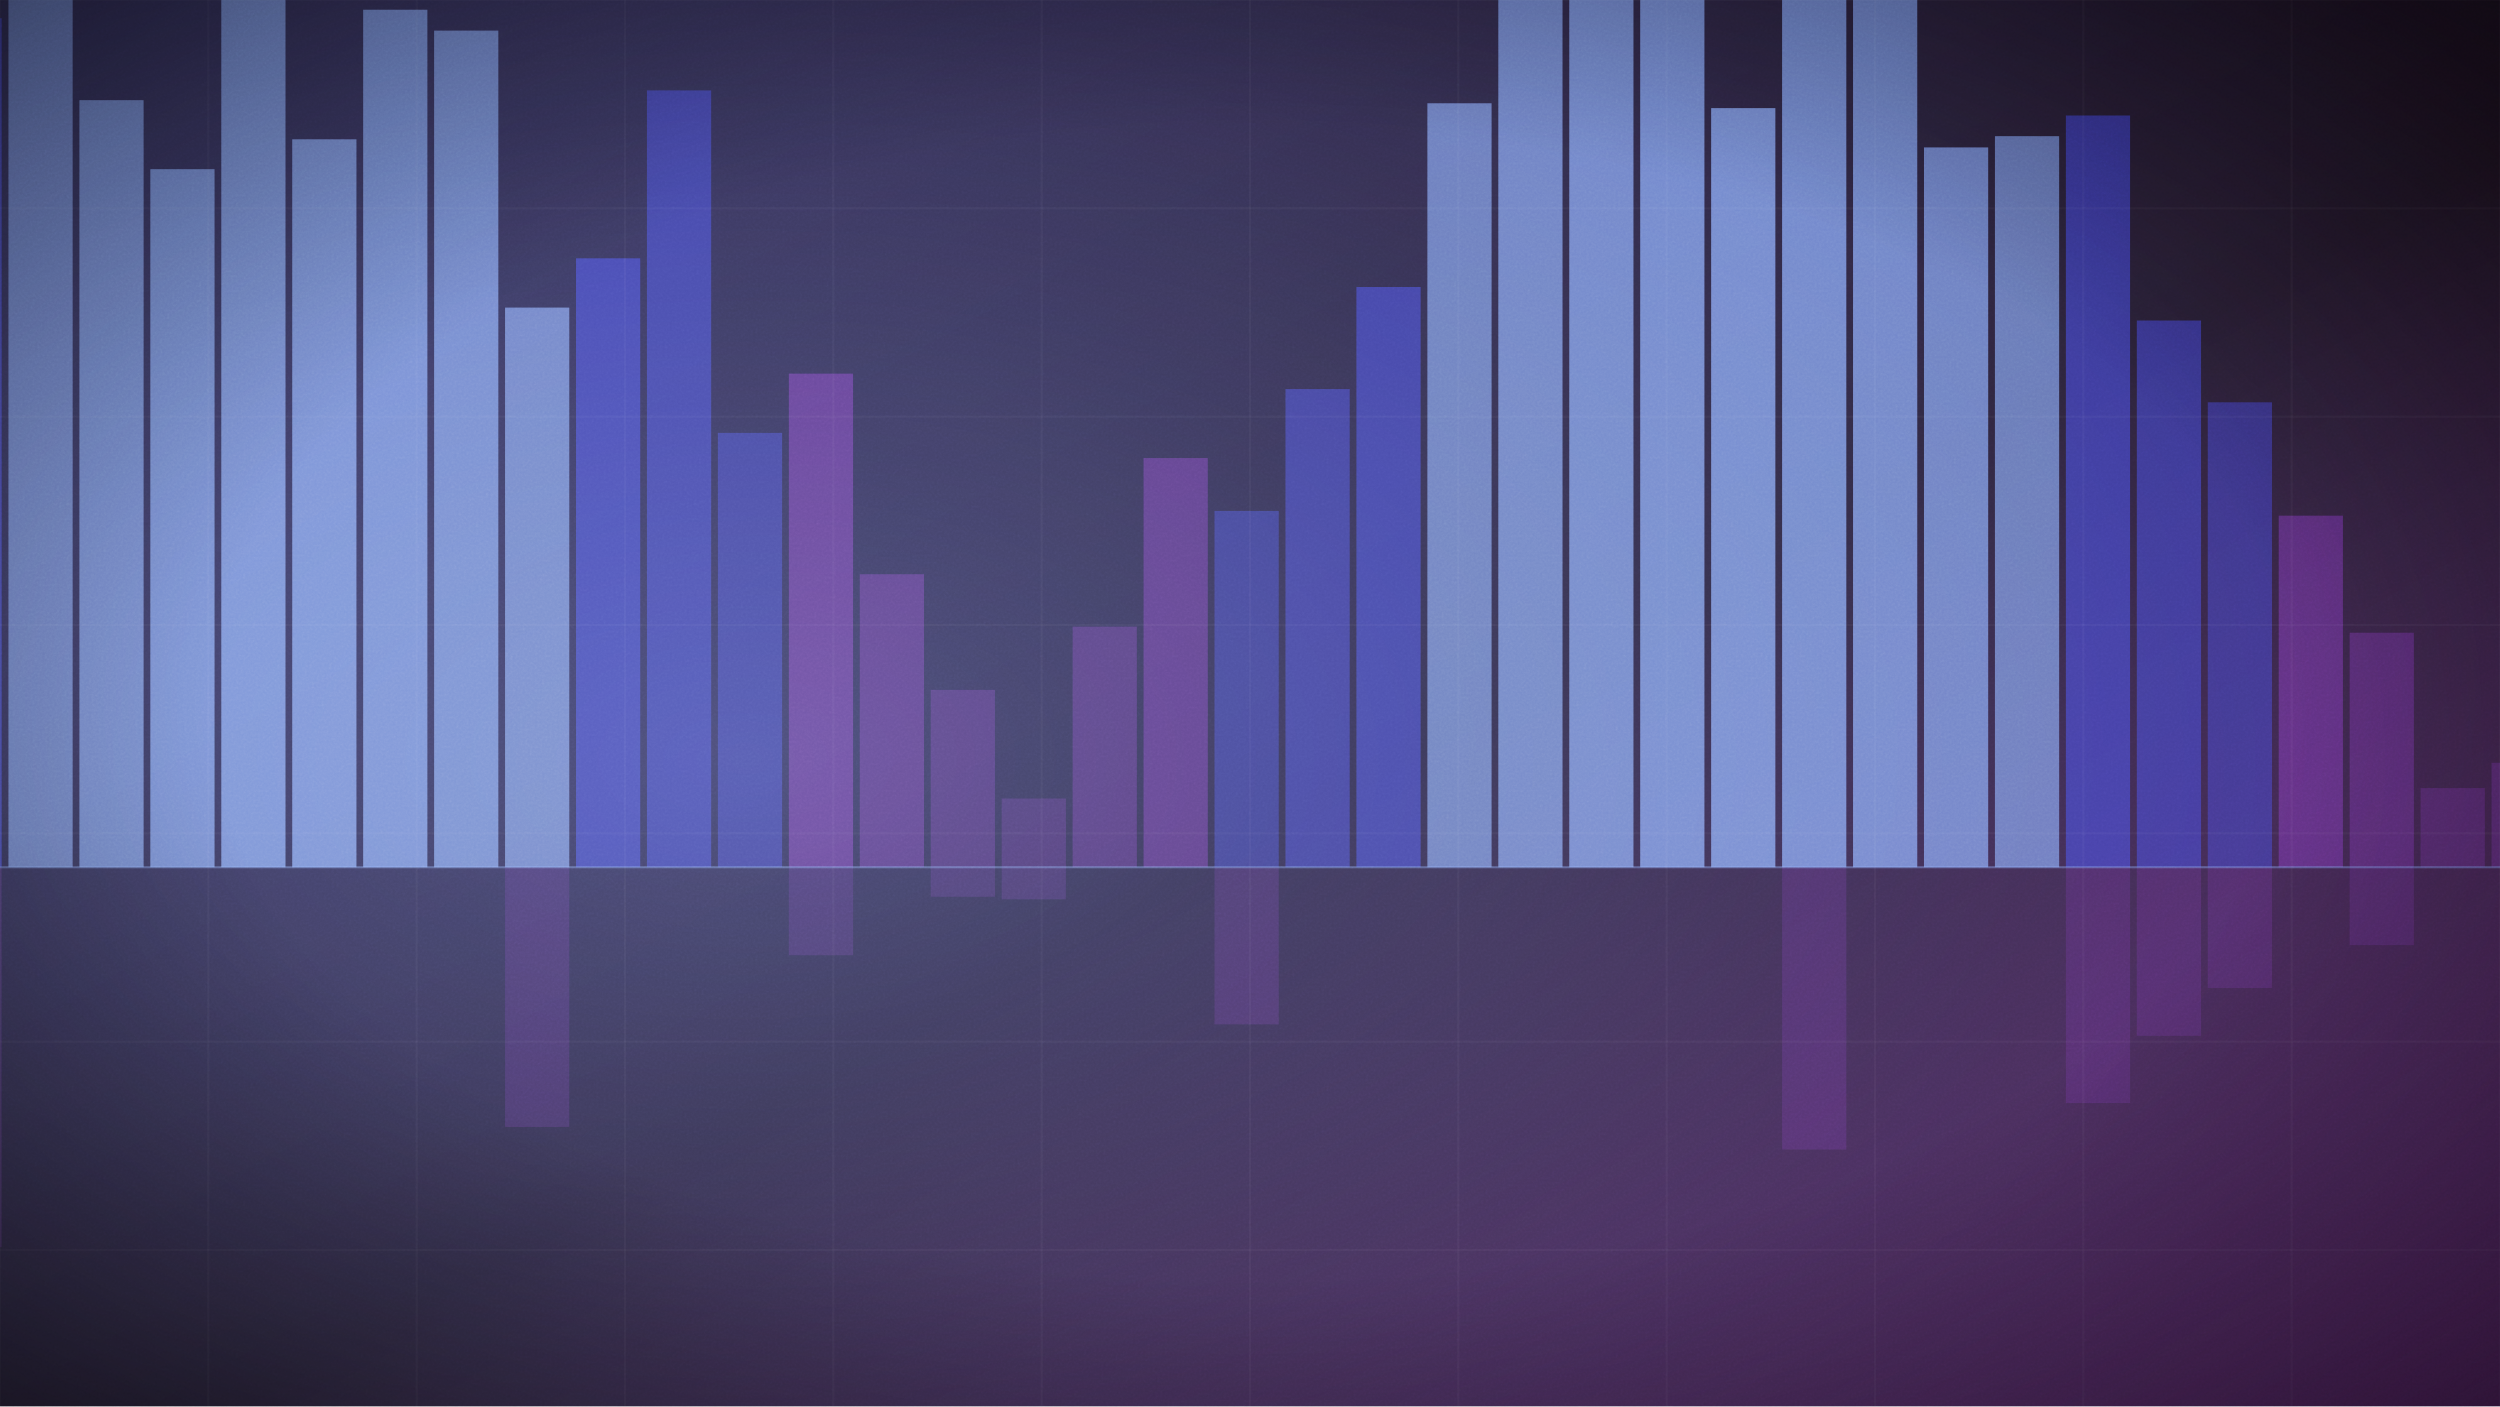
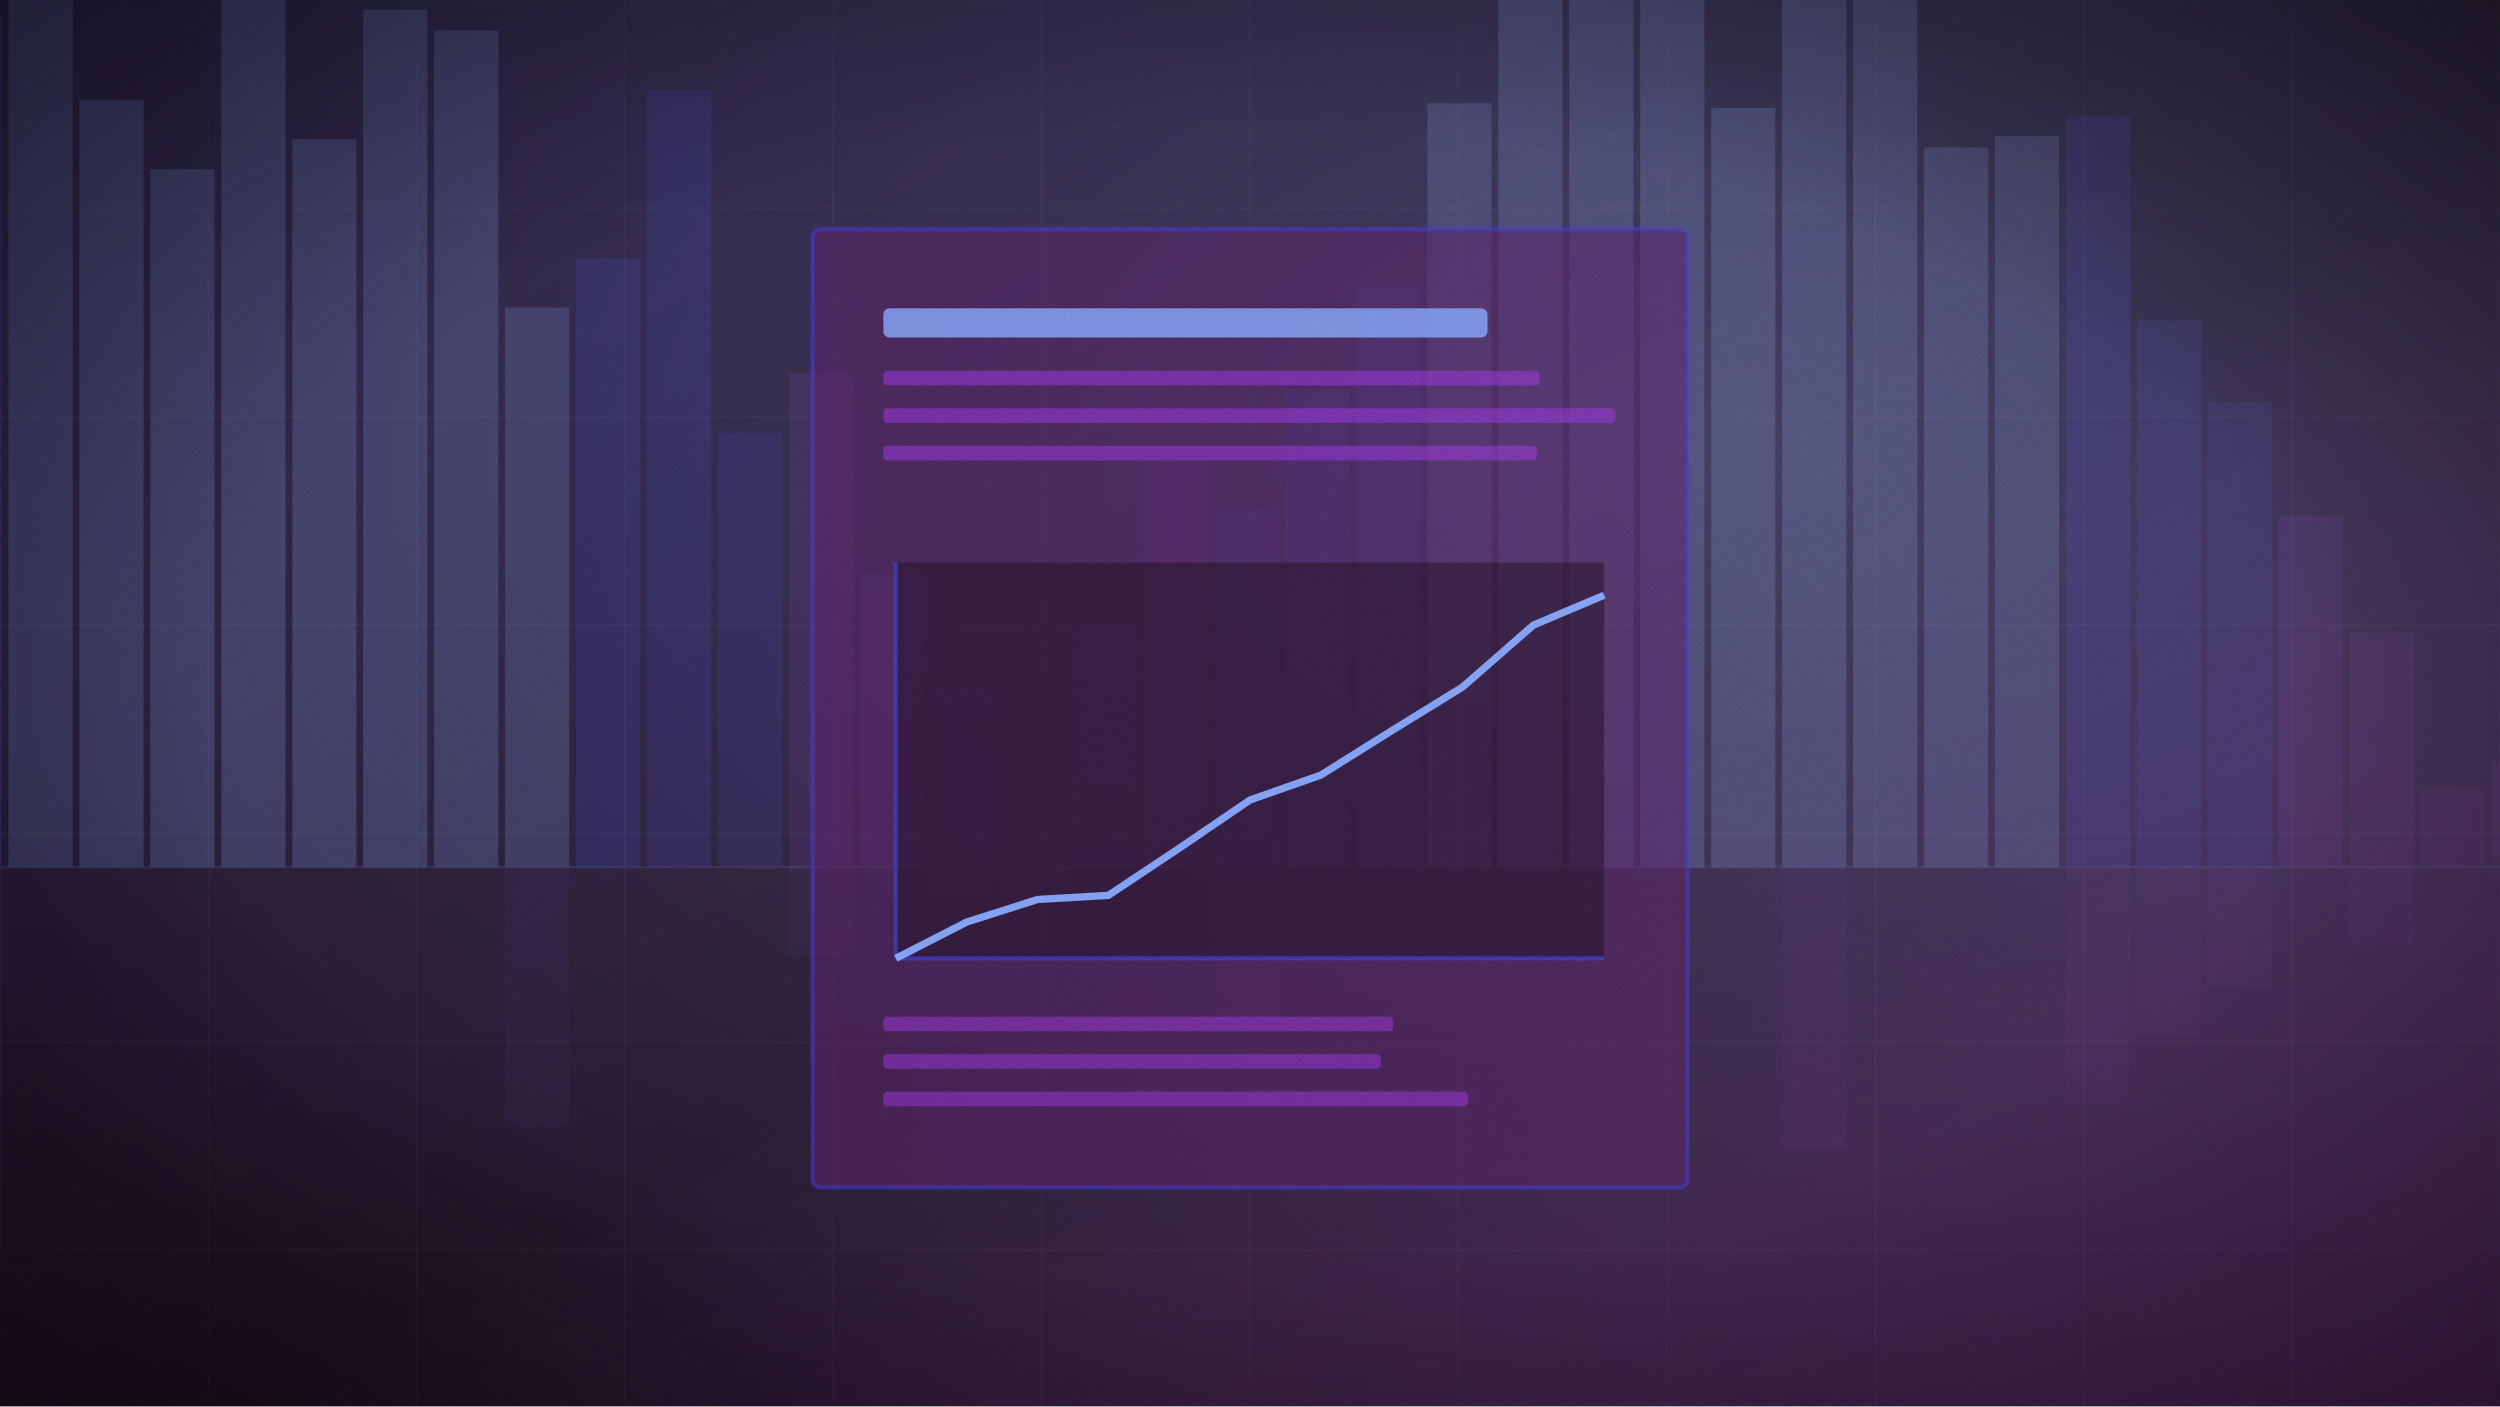
- <svg xmlns="http://www.w3.org/2000/svg" viewBox="0 0 1200 675" width="1200" height="675" role="img" aria-label="Abstract cover illustration">
+ <svg xmlns="http://www.w3.org/2000/svg" viewBox="0 0 1200 675" width="1200" height="675" role="img" aria-label="A research paper with a rising plotted curve — original cover illustration">
  <defs>
    <linearGradient id="bg" x1="0" y1="0" x2="1" y2="1">
      <stop offset="0" stop-color="#2a234d" />
      <stop offset="0.55" stop-color="#201223" />
      <stop offset="1" stop-color="#572466" />
    </linearGradient>
    <radialGradient id="core" cx="0.4" cy="0.35" r="0.75">
      <stop offset="0" stop-color="#85a5fb" stop-opacity="0.95" />
      <stop offset="0.5" stop-color="#4041e0" stop-opacity="0.55" />
      <stop offset="1" stop-color="#9836da" stop-opacity="0" />
    </radialGradient>
-     <radialGradient id="halo" cx="0.3" cy="0.54" r="0.85">
+     <radialGradient id="halo" cx="0.72" cy="0.33" r="0.85">
      <stop offset="0" stop-color="#85a5fb" stop-opacity="0.4" />
      <stop offset="1" stop-color="#85a5fb" stop-opacity="0" />
    </radialGradient>
    <radialGradient id="vig" cx="0.5" cy="0.5" r="0.75">
      <stop offset="0.55" stop-color="#000000" stop-opacity="0" />
      <stop offset="1" stop-color="#000000" stop-opacity="0.55" />
    </radialGradient>
    <filter id="grain" x="0" y="0" width="100%" height="100%">
      <feTurbulence type="fractalNoise" baseFrequency="0.85" numOctaves="3" stitchTiles="stitch" result="t" />
      <feColorMatrix type="saturate" values="0" in="t" result="g" />
    </filter>
    <clipPath id="frame">
      <rect x="0" y="0" width="1200" height="675" />
    </clipPath>
  </defs>
  <rect width="1200" height="675" fill="url(#bg)" />
-   <g clip-path="url(#frame)">
+   <g clip-path="url(#frame)" opacity="0.42">
    <rect x="-30" y="8.75" width="30.82" height="407.53" fill="#4041e0" fill-opacity="0.62" />
    <rect x="-30" y="416.28" width="30.82" height="182.32" fill="#9836da" fill-opacity="0.18" />
    <rect x="4.05" y="-59.32" width="30.82" height="475.6" fill="#85a5fb" fill-opacity="0.67" />
    <rect x="38.11" y="48.08" width="30.82" height="368.2" fill="#85a5fb" fill-opacity="0.71" />
    <rect x="72.16" y="81.21" width="30.82" height="335.07" fill="#85a5fb" fill-opacity="0.74" />
    <rect x="106.22" y="-2.32" width="30.82" height="418.6" fill="#85a5fb" fill-opacity="0.75" />
    <rect x="140.27" y="66.86" width="30.82" height="349.42" fill="#85a5fb" fill-opacity="0.75" />
    <rect x="174.32" y="4.67" width="30.82" height="411.61" fill="#85a5fb" fill-opacity="0.74" />
    <rect x="208.38" y="14.69" width="30.82" height="401.59" fill="#85a5fb" fill-opacity="0.71" />
    <rect x="242.43" y="147.64" width="30.82" height="268.64" fill="#85a5fb" fill-opacity="0.67" />
    <rect x="242.43" y="416.28" width="30.82" height="124.64" fill="#9836da" fill-opacity="0.18" />
    <rect x="276.49" y="123.99" width="30.82" height="292.29" fill="#4041e0" fill-opacity="0.63" />
    <rect x="310.54" y="43.4" width="30.82" height="372.88" fill="#4041e0" fill-opacity="0.57" />
    <rect x="344.59" y="207.79" width="30.82" height="208.49" fill="#4041e0" fill-opacity="0.5" />
    <rect x="378.65" y="179.35" width="30.82" height="236.93" fill="#9836da" fill-opacity="0.43" />
    <rect x="378.65" y="416.28" width="30.82" height="42.24" fill="#9836da" fill-opacity="0.18" />
    <rect x="412.7" y="275.63" width="30.82" height="140.65" fill="#9836da" fill-opacity="0.35" />
    <rect x="446.76" y="331.15" width="30.82" height="85.13" fill="#9836da" fill-opacity="0.27" />
    <rect x="446.76" y="416.28" width="30.82" height="14.16" fill="#9836da" fill-opacity="0.18" />
    <rect x="480.81" y="383.29" width="30.82" height="32.99" fill="#9836da" fill-opacity="0.22" />
    <rect x="480.81" y="416.28" width="30.82" height="15.39" fill="#9836da" fill-opacity="0.18" />
    <rect x="514.86" y="300.8" width="30.82" height="115.48" fill="#9836da" fill-opacity="0.3" />
    <rect x="548.92" y="219.87" width="30.82" height="196.41" fill="#9836da" fill-opacity="0.38" />
    <rect x="582.97" y="245.25" width="30.82" height="171.03" fill="#4041e0" fill-opacity="0.46" />
    <rect x="582.97" y="416.28" width="30.82" height="75.42" fill="#9836da" fill-opacity="0.18" />
    <rect x="617.03" y="186.75" width="30.82" height="229.53" fill="#4041e0" fill-opacity="0.53" />
    <rect x="651.08" y="137.77" width="30.82" height="278.51" fill="#4041e0" fill-opacity="0.59" />
    <rect x="685.14" y="49.57" width="30.82" height="366.71" fill="#85a5fb" fill-opacity="0.65" />
    <rect x="719.19" y="-50.61" width="30.82" height="466.89" fill="#85a5fb" fill-opacity="0.69" />
    <rect x="753.24" y="-66.61" width="30.82" height="482.89" fill="#85a5fb" fill-opacity="0.72" />
    <rect x="787.3" y="-121.46" width="30.82" height="537.74" fill="#85a5fb" fill-opacity="0.74" />
    <rect x="821.35" y="51.9" width="30.82" height="364.38" fill="#85a5fb" fill-opacity="0.75" />
    <rect x="855.41" y="-2.38" width="30.82" height="418.66" fill="#85a5fb" fill-opacity="0.74" />
    <rect x="855.41" y="416.28" width="30.82" height="135.48" fill="#9836da" fill-opacity="0.18" />
    <rect x="889.46" y="-42.39" width="30.82" height="458.67" fill="#85a5fb" fill-opacity="0.73" />
    <rect x="923.51" y="70.76" width="30.82" height="345.52" fill="#85a5fb" fill-opacity="0.7" />
    <rect x="957.57" y="65.36" width="30.82" height="350.92" fill="#85a5fb" fill-opacity="0.65" />
    <rect x="991.62" y="55.44" width="30.82" height="360.84" fill="#4041e0" fill-opacity="0.6" />
    <rect x="991.62" y="416.28" width="30.82" height="113.18" fill="#9836da" fill-opacity="0.18" />
    <rect x="1025.68" y="153.86" width="30.82" height="262.42" fill="#4041e0" fill-opacity="0.54" />
    <rect x="1025.68" y="416.28" width="30.82" height="80.91" fill="#9836da" fill-opacity="0.18" />
    <rect x="1059.73" y="193.11" width="30.82" height="223.17" fill="#4041e0" fill-opacity="0.47" />
    <rect x="1059.73" y="416.28" width="30.82" height="57.98" fill="#9836da" fill-opacity="0.18" />
    <rect x="1093.78" y="247.52" width="30.82" height="168.76" fill="#9836da" fill-opacity="0.39" />
    <rect x="1127.84" y="303.71" width="30.82" height="112.57" fill="#9836da" fill-opacity="0.31" />
    <rect x="1127.84" y="416.28" width="30.82" height="37.38" fill="#9836da" fill-opacity="0.18" />
    <rect x="1161.89" y="378.27" width="30.82" height="38.01" fill="#9836da" fill-opacity="0.23" />
    <rect x="1195.95" y="366.13" width="30.82" height="50.15" fill="#9836da" fill-opacity="0.26" />
    <line x1="-30" y1="416.28" x2="1230" y2="416.28" stroke="#85a5fb" stroke-opacity="0.4" stroke-width="1" />
  </g>
  <rect width="1200" height="675" fill="url(#halo)" style="mix-blend-mode:screen" />
  <g clip-path="url(#frame)">
    <line x1="0" y1="0" x2="0" y2="675" stroke="#ffffff" stroke-opacity="0.035" stroke-width="1" />
    <line x1="100" y1="0" x2="100" y2="675" stroke="#ffffff" stroke-opacity="0.035" stroke-width="1" />
    <line x1="200" y1="0" x2="200" y2="675" stroke="#ffffff" stroke-opacity="0.035" stroke-width="1" />
    <line x1="300" y1="0" x2="300" y2="675" stroke="#ffffff" stroke-opacity="0.035" stroke-width="1" />
    <line x1="400" y1="0" x2="400" y2="675" stroke="#ffffff" stroke-opacity="0.035" stroke-width="1" />
    <line x1="500" y1="0" x2="500" y2="675" stroke="#ffffff" stroke-opacity="0.035" stroke-width="1" />
    <line x1="600" y1="0" x2="600" y2="675" stroke="#ffffff" stroke-opacity="0.035" stroke-width="1" />
    <line x1="700" y1="0" x2="700" y2="675" stroke="#ffffff" stroke-opacity="0.035" stroke-width="1" />
    <line x1="800" y1="0" x2="800" y2="675" stroke="#ffffff" stroke-opacity="0.035" stroke-width="1" />
    <line x1="900" y1="0" x2="900" y2="675" stroke="#ffffff" stroke-opacity="0.035" stroke-width="1" />
    <line x1="1000" y1="0" x2="1000" y2="675" stroke="#ffffff" stroke-opacity="0.035" stroke-width="1" />
    <line x1="1100" y1="0" x2="1100" y2="675" stroke="#ffffff" stroke-opacity="0.035" stroke-width="1" />
    <line x1="1200" y1="0" x2="1200" y2="675" stroke="#ffffff" stroke-opacity="0.035" stroke-width="1" />
    <line x1="0" y1="0" x2="1200" y2="0" stroke="#ffffff" stroke-opacity="0.035" stroke-width="1" />
    <line x1="0" y1="100" x2="1200" y2="100" stroke="#ffffff" stroke-opacity="0.035" stroke-width="1" />
    <line x1="0" y1="200" x2="1200" y2="200" stroke="#ffffff" stroke-opacity="0.035" stroke-width="1" />
    <line x1="0" y1="300" x2="1200" y2="300" stroke="#ffffff" stroke-opacity="0.035" stroke-width="1" />
    <line x1="0" y1="400" x2="1200" y2="400" stroke="#ffffff" stroke-opacity="0.035" stroke-width="1" />
    <line x1="0" y1="500" x2="1200" y2="500" stroke="#ffffff" stroke-opacity="0.035" stroke-width="1" />
    <line x1="0" y1="600" x2="1200" y2="600" stroke="#ffffff" stroke-opacity="0.035" stroke-width="1" />
  </g>
+   <rect width="1200" height="675" fill="#201223" opacity="0.3" />
+   <g clip-path="url(#frame)">
+     <rect x="390" y="110" width="420" height="460" rx="4" fill="#572466" fill-opacity="0.55" stroke="#4041e0" stroke-opacity="0.45" stroke-width="2" />
+     <rect x="424" y="148" width="290" height="14" rx="3" fill="#85a5fb" fill-opacity="0.8" />
+     <rect x="424" y="178" width="315.11" height="7" rx="2" fill="#9836da" fill-opacity="0.55" />
+     <rect x="424" y="196" width="351.43" height="7" rx="2" fill="#9836da" fill-opacity="0.55" />
+     <rect x="424" y="214" width="313.68" height="7" rx="2" fill="#9836da" fill-opacity="0.55" />
+     <rect x="430" y="270" width="340" height="190" fill="#201223" fill-opacity="0.5" />
+     <line x1="430" y1="460" x2="770" y2="460" stroke="#4041e0" stroke-opacity="0.6" stroke-width="2" />
+     <line x1="430" y1="270" x2="430" y2="460" stroke="#4041e0" stroke-opacity="0.6" stroke-width="2" />
+     <path d="M 430 460 L 464 442.59 L 498 431.75 L 532 429.78 L 566 407.16 L 600 384 L 634 372.03 L 668 350.75 L 702 329.8 L 736 300.06 L 770 285.7" fill="none" stroke="#85a5fb" stroke-opacity="0.95" stroke-width="3.5" />
+     <rect x="424" y="488" width="244.74" height="7" rx="2" fill="#9836da" fill-opacity="0.5" />
+     <rect x="424" y="506" width="238.75" height="7" rx="2" fill="#9836da" fill-opacity="0.5" />
+     <rect x="424" y="524" width="280.73" height="7" rx="2" fill="#9836da" fill-opacity="0.5" />
+   </g>
  <rect width="1200" height="675" fill="url(#vig)" />
  <rect width="1200" height="675" filter="url(#grain)" opacity="0.14" style="mix-blend-mode:overlay" />
</svg>
